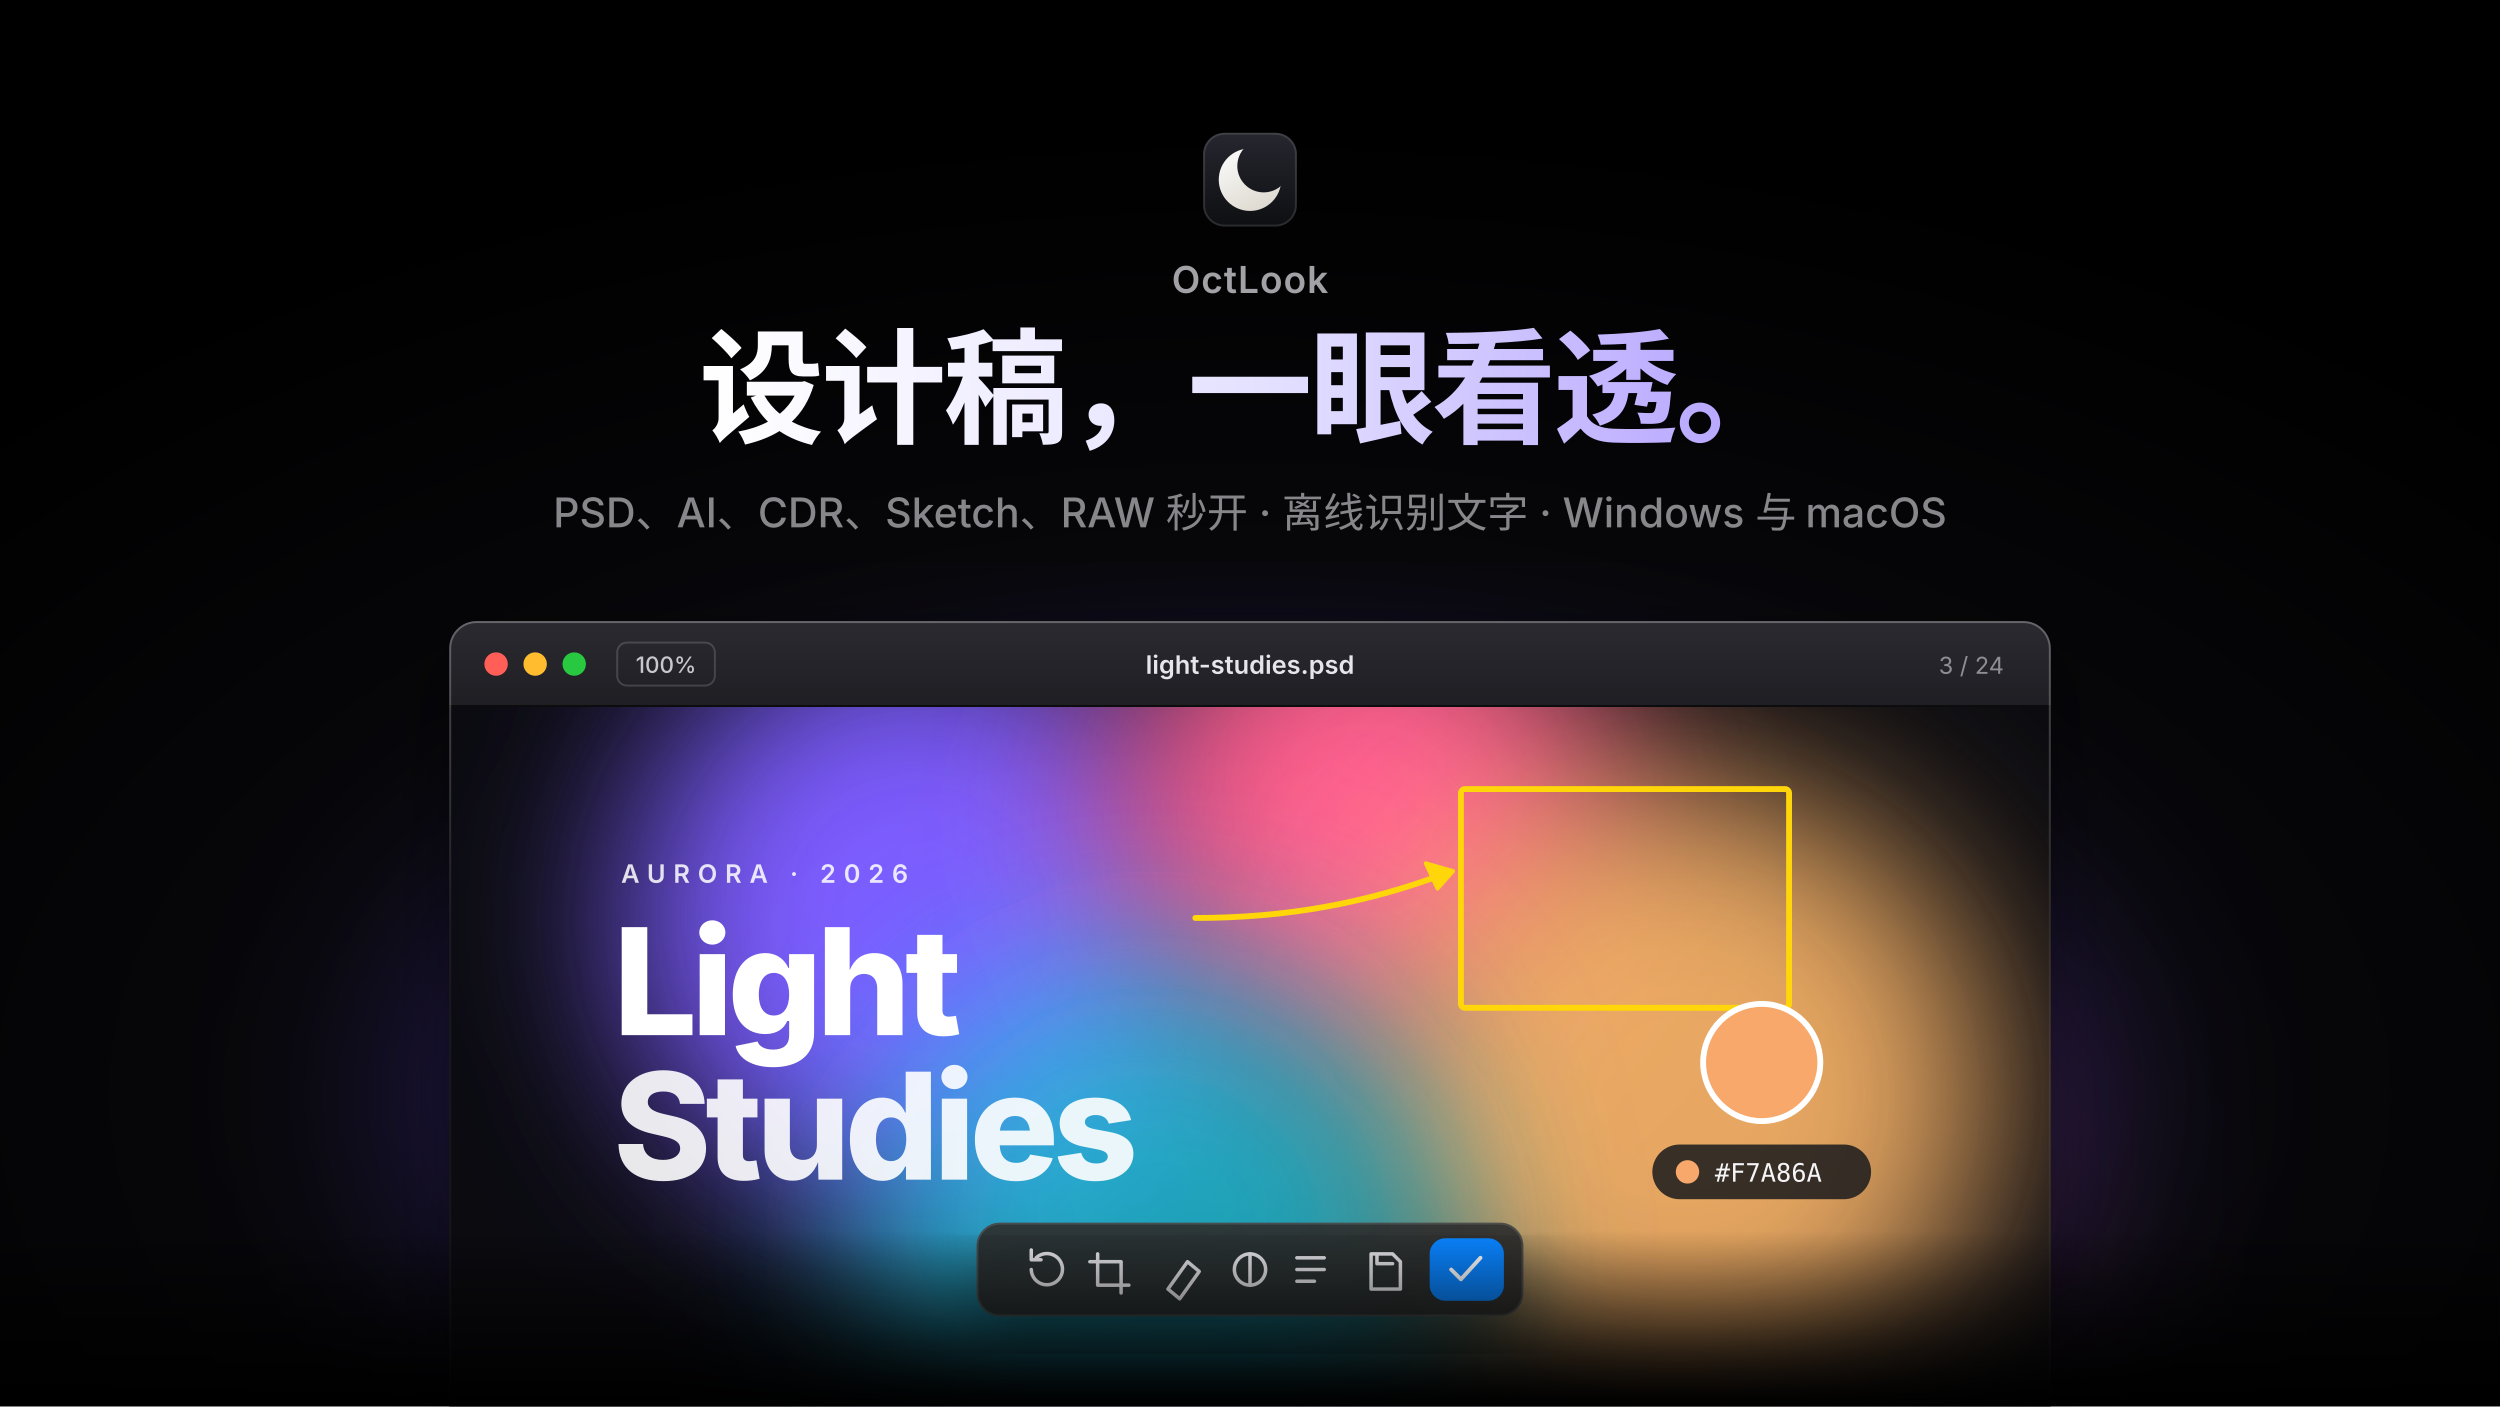
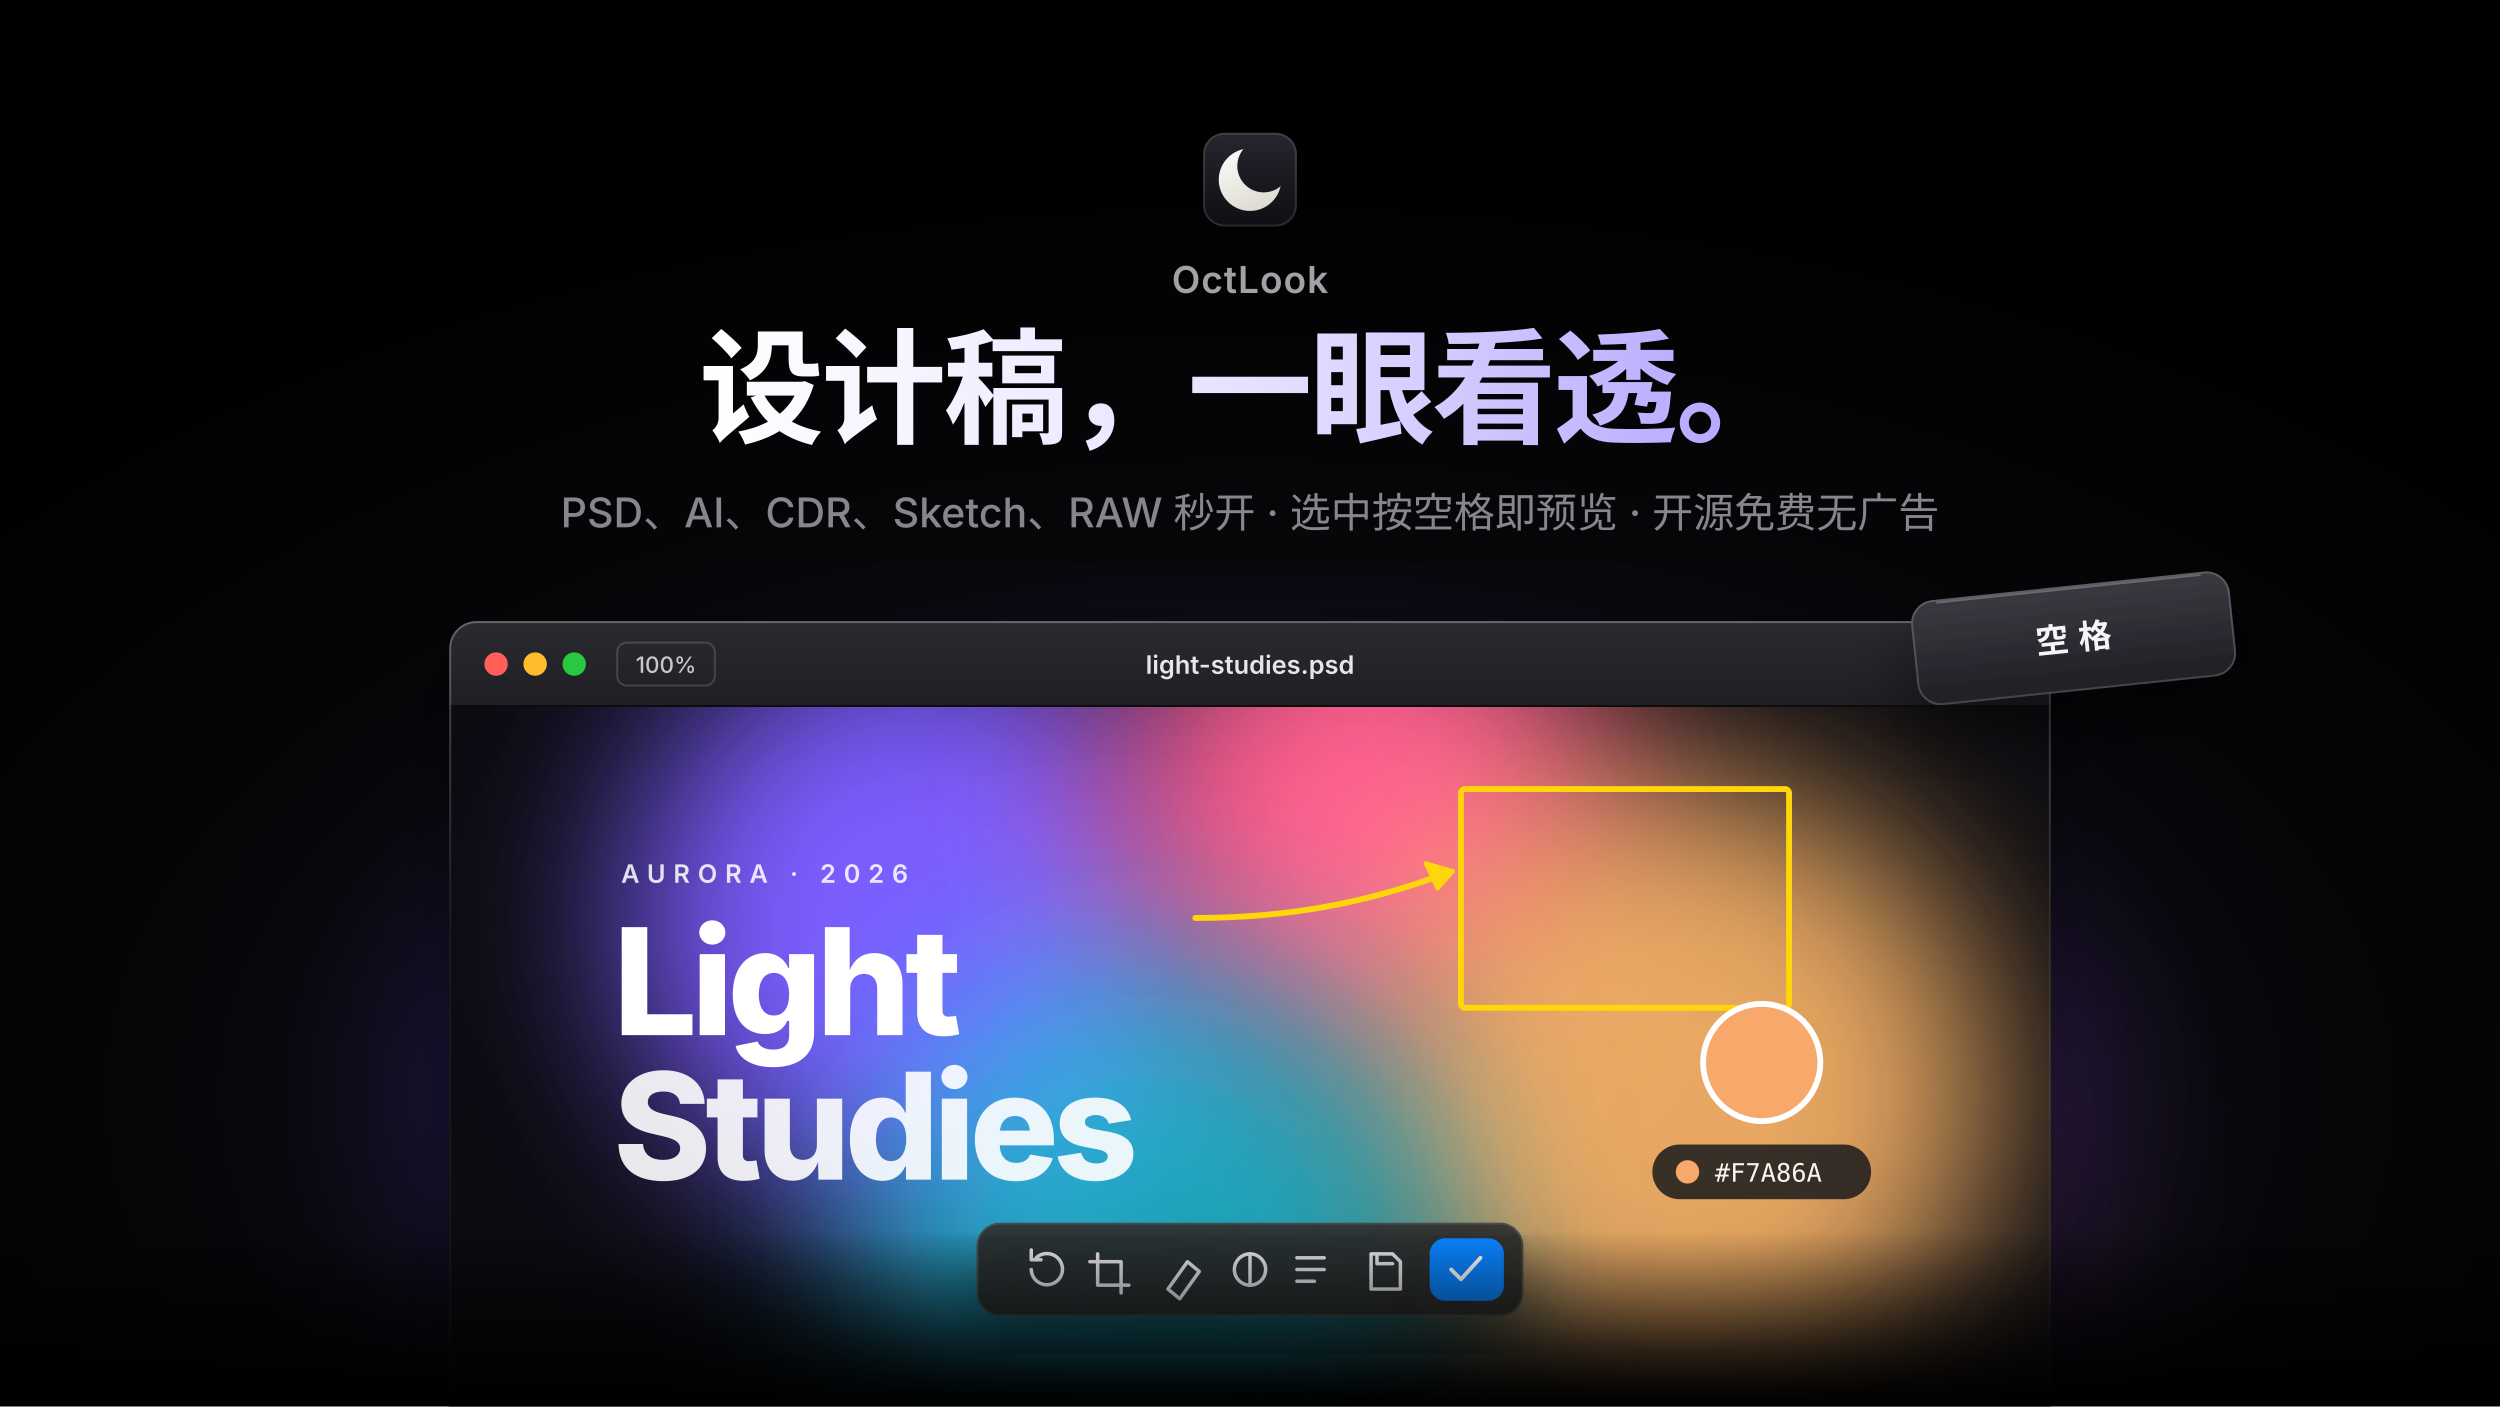
<svg xmlns="http://www.w3.org/2000/svg" overflow="hidden" viewBox="0 0 1280 720" font-family="-apple-system, 'SF Pro Display', 'Segoe UI Variable Display', 'Segoe UI', 'PingFang SC', 'Microsoft YaHei', sans-serif">
  <defs>
    <radialGradient id="stage" cx="0.5" cy="0.78" r="0.7">
      <stop offset="0" stop-color="#1A1530" />
      <stop offset="0.55" stop-color="#07070A" />
      <stop offset="1" stop-color="#000" />
    </radialGradient>
    <linearGradient id="headline" x1="0" y1="0" x2="1" y2="0">
      <stop offset="0" stop-color="#FFFFFF" />
      <stop offset="0.55" stop-color="#E4E1FF" />
      <stop offset="1" stop-color="#B9A8FF" />
    </linearGradient>
    <linearGradient id="moon" x1="0.2" y1="0" x2="0.7" y2="1">
      <stop offset="0" stop-color="#FFFFFF" />
      <stop offset="1" stop-color="#D9D5CA" />
    </linearGradient>
    <linearGradient id="tile" x1="0" y1="0" x2="0" y2="1">
      <stop offset="0" stop-color="#26272F" />
      <stop offset="1" stop-color="#0E0F12" />
    </linearGradient>
    <mask id="crescent">
      <circle cx="640" cy="92" r="16" fill="#FFF" />
      <circle cx="647" cy="85" r="13.5" fill="#000" />
    </mask>
    <linearGradient id="chrome" x1="0" y1="0" x2="0" y2="1">
      <stop offset="0" stop-color="#2A2A30" />
      <stop offset="1" stop-color="#1E1E23" />
    </linearGradient>
    <linearGradient id="rim" x1="0" y1="0" x2="0" y2="1">
      <stop offset="0" stop-color="#FFF" stop-opacity="0.28" />
      <stop offset="0.3" stop-color="#FFF" stop-opacity="0.06" />
      <stop offset="1" stop-color="#FFF" stop-opacity="0.02" />
+     </linearGradient>
+     <linearGradient id="key" x1="0" y1="0" x2="0" y2="1">
+       <stop offset="0" stop-color="#3A3A41" />
+       <stop offset="1" stop-color="#1F1F24" />
    </linearGradient>
    <linearGradient id="fade" x1="0" y1="0" x2="0" y2="1">
      <stop offset="0" stop-color="#000" stop-opacity="0" />
      <stop offset="1" stop-color="#000" />
    </linearGradient>
    <filter id="soft" x="-50%" y="-50%" width="200%" height="200%">
      <feGaussianBlur stdDeviation="46" />
    </filter>
    <filter id="halo" x="-30%" y="-30%" width="160%" height="160%">
      <feGaussianBlur stdDeviation="60" />
    </filter>
    <filter id="drop" x="-20%" y="-20%" width="140%" height="160%">
      <feGaussianBlur in="SourceAlpha" stdDeviation="18" />
      <feOffset dy="16" />
      <feComponentTransfer>
        <feFuncA type="linear" slope="0.45" />
      </feComponentTransfer>
      <feMerge>
        <feMergeNode />
        <feMergeNode in="SourceGraphic" />
      </feMerge>
    </filter>
    <clipPath id="window">
      <rect x="230" y="318" width="820" height="520" rx="14" />
    </clipPath>
    <clipPath id="canvas">
      <rect x="230" y="362" width="820" height="476" />
    </clipPath>
  </defs>
  <rect width="1280" height="720" fill="url(#stage)" />
  <ellipse cx="640" cy="560" rx="420" ry="170" fill="#6D4CFF" opacity="0.35" filter="url(#halo)" />
  <ellipse cx="820" cy="600" rx="220" ry="120" fill="#FF5F8F" opacity="0.22" filter="url(#halo)" />
  <rect x="616" y="68" width="48" height="48" rx="11" fill="url(#tile)" />
  <rect x="616.5" y="68.5" width="47" height="47" rx="10.5" fill="none" stroke="#FFF" stroke-opacity="0.12" />
  <rect x="620" y="72" width="40" height="40" fill="url(#moon)" mask="url(#crescent)" />
  <text x="640" y="150" fill="#A1A1A6" font-size="19" font-weight="600" text-anchor="middle" letter-spacing="0.5">OctLook</text>
  <text x="640" y="222" fill="url(#headline)" font-size="64" font-weight="700" text-anchor="middle" letter-spacing="-1.5">设计稿，一眼看透。</text>
-   <text x="640" y="270" fill="#86868B" font-size="21" font-weight="500" text-anchor="middle">PSD、AI、CDR、Sketch、RAW 秒开 · 离线识别文字 · Windows 与 macOS</text>
+   <text x="640" y="270" fill="#86868B" font-size="21" font-weight="500" text-anchor="middle">PSD、AI、CDR、Sketch、RAW 秒开 · 选中按空格即预览 · 开源免费无广告</text>
  <g filter="url(#drop)">
    <rect x="230" y="318" width="820" height="520" rx="14" fill="#0B0B0E" />
  </g>
  <g clip-path="url(#window)">
    <rect x="230" y="362" width="820" height="476" fill="#0B0B10" />
    <g clip-path="url(#canvas)">
      <circle cx="470" cy="470" r="150" fill="#7C5CFF" filter="url(#soft)" />
      <circle cx="700" cy="420" r="130" fill="#FF5F8F" filter="url(#soft)" />
      <circle cx="860" cy="560" r="160" fill="#FFB86B" opacity="0.9" filter="url(#soft)" />
      <circle cx="590" cy="640" r="150" fill="#22D3EE" opacity="0.75" filter="url(#soft)" />
      <text x="318" y="452" fill="#FFF" font-size="13" font-weight="600" letter-spacing="4" opacity="0.85">AURORA · 2026</text>
      <text x="314" y="530" fill="#FFF" font-size="76" font-weight="800" letter-spacing="-3">Light</text>
      <text x="314" y="604" fill="#FFF" font-size="76" font-weight="800" letter-spacing="-3" opacity="0.9">Studies</text>
      <rect x="748" y="404" width="168" height="112" rx="2" fill="none" stroke="#FFD60A" stroke-width="3" />
      <path d="M612 470 C660 470 700 462 738 448" fill="none" stroke="#FFD60A" stroke-width="3" stroke-linecap="round" />
      <path d="M744 446 l-14 -4 l6 13 z" fill="#FFD60A" stroke="#FFD60A" stroke-width="2" stroke-linejoin="round" />
      <g transform="translate(0 -96)">
        <circle cx="902" cy="640" r="30" fill="#F7A86A" stroke="#FFF" stroke-width="3" />
        <rect x="846" y="682" width="112" height="28" rx="14" fill="#1C1C1E" fill-opacity="0.86" />
        <circle cx="864" cy="696" r="6" fill="#F7A86A" />
        <text x="878" y="701" fill="#F5F5F7" font-size="13" font-family="'SF Mono', ui-monospace, Consolas, monospace">#F7A86A</text>
      </g>
    </g>
    <rect x="230" y="318" width="820" height="44" fill="url(#chrome)" />
    <line x1="230" y1="361.5" x2="1050" y2="361.5" stroke="#000" stroke-opacity="0.6" />
    <circle cx="254" cy="340" r="6" fill="#FF5F57" />
    <circle cx="274" cy="340" r="6" fill="#FEBC2E" />
    <circle cx="294" cy="340" r="6" fill="#28C840" />
    <rect x="316" y="329" width="50" height="22" rx="5" fill="none" stroke="#FFF" stroke-opacity="0.16" />
    <text x="341" y="344.5" fill="#C7C7CC" font-size="11.5" font-weight="500" text-anchor="middle">100%</text>
    <text x="640" y="345" fill="#E5E5EA" font-size="13" font-weight="600" text-anchor="middle">light-studies.psd</text>
    <text x="1026" y="345" fill="#8E8E93" font-size="12" text-anchor="end">3 / 24</text>
    <g transform="translate(0 -110)">
      <g filter="url(#drop)">
        <rect x="500" y="736" width="280" height="48" rx="12" fill="#2C2C2E" fill-opacity="0.92" />
      </g>
      <rect x="500.5" y="736.5" width="279" height="47" rx="11.5" fill="none" stroke="#FFF" stroke-opacity="0.12" />
      <g fill="none" stroke="#E5E5EA" stroke-width="1.8" stroke-linecap="round" stroke-linejoin="round">
        <path d="M528 760 a8 8 0 1 0 2.5 -6 M528 750 v5 h5" />
        <path d="M562 752 v16 h16 M558 756 h16 v16" />
        <path d="M598 770 l10 -14 l6 5 l-10 14 z" />
        <circle cx="640" cy="760" r="8" />
        <path d="M640 752 v16" />
        <path d="M664 754 h14 M664 760 h14 M664 766 h9" />
        <path d="M702 752 h11 l4 4 v14 h-15 z M705 752 v5 h8" />
      </g>
      <rect x="732" y="744" width="38" height="32" rx="8" fill="#0A84FF" />
      <path d="M743 760 l5 5 l10 -11" fill="none" stroke="#FFF" stroke-width="2" stroke-linecap="round" stroke-linejoin="round" />
    </g>
    <rect x="230.5" y="318.5" width="819" height="519" rx="13.5" fill="none" stroke="url(#rim)" />
  </g>
+   <g transform="rotate(-6 1060 330)">
+     <g filter="url(#drop)">
+       <rect x="980" y="300" width="164" height="54" rx="12" fill="url(#key)" />
+     </g>
+     <rect x="980.5" y="300.5" width="163" height="53" rx="11.5" fill="none" stroke="#FFF" stroke-opacity="0.18" />
+     <line x1="994" y1="301.5" x2="1130" y2="301.5" stroke="#FFF" stroke-opacity="0.24" />
+     <text x="1062" y="333" fill="#F5F5F7" font-size="17" font-weight="600" text-anchor="middle" letter-spacing="5">空格</text>
+   </g>
  <rect x="0" y="630" width="1280" height="90" fill="url(#fade)" />
</svg>
